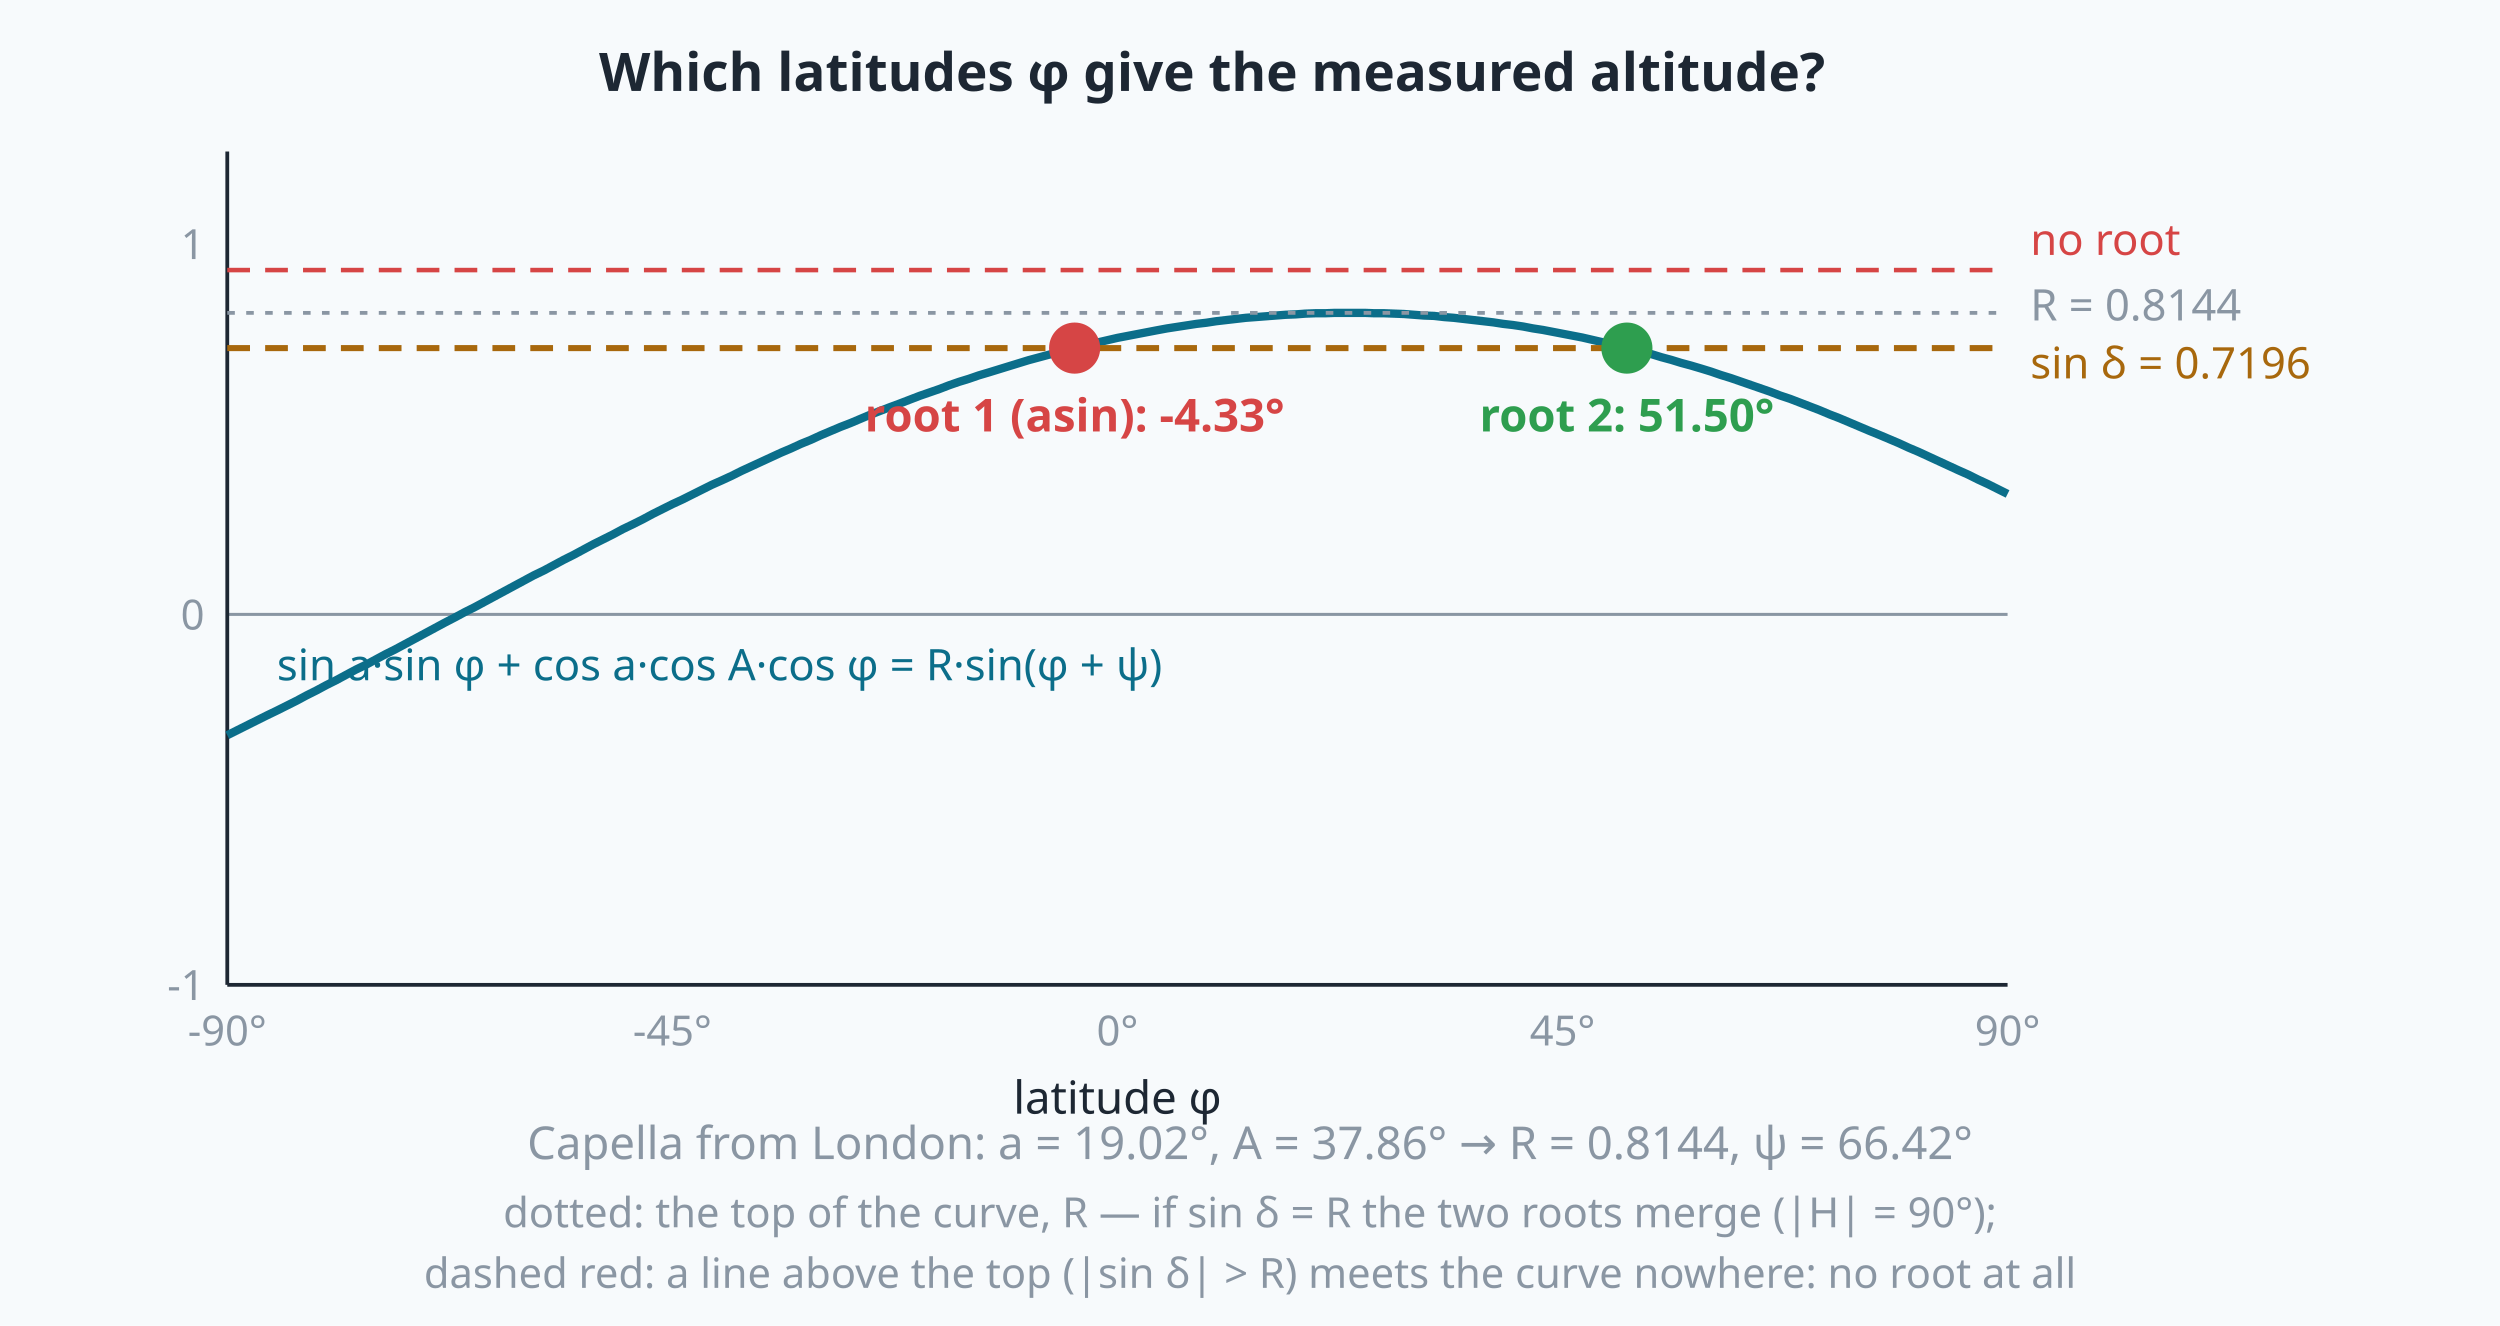
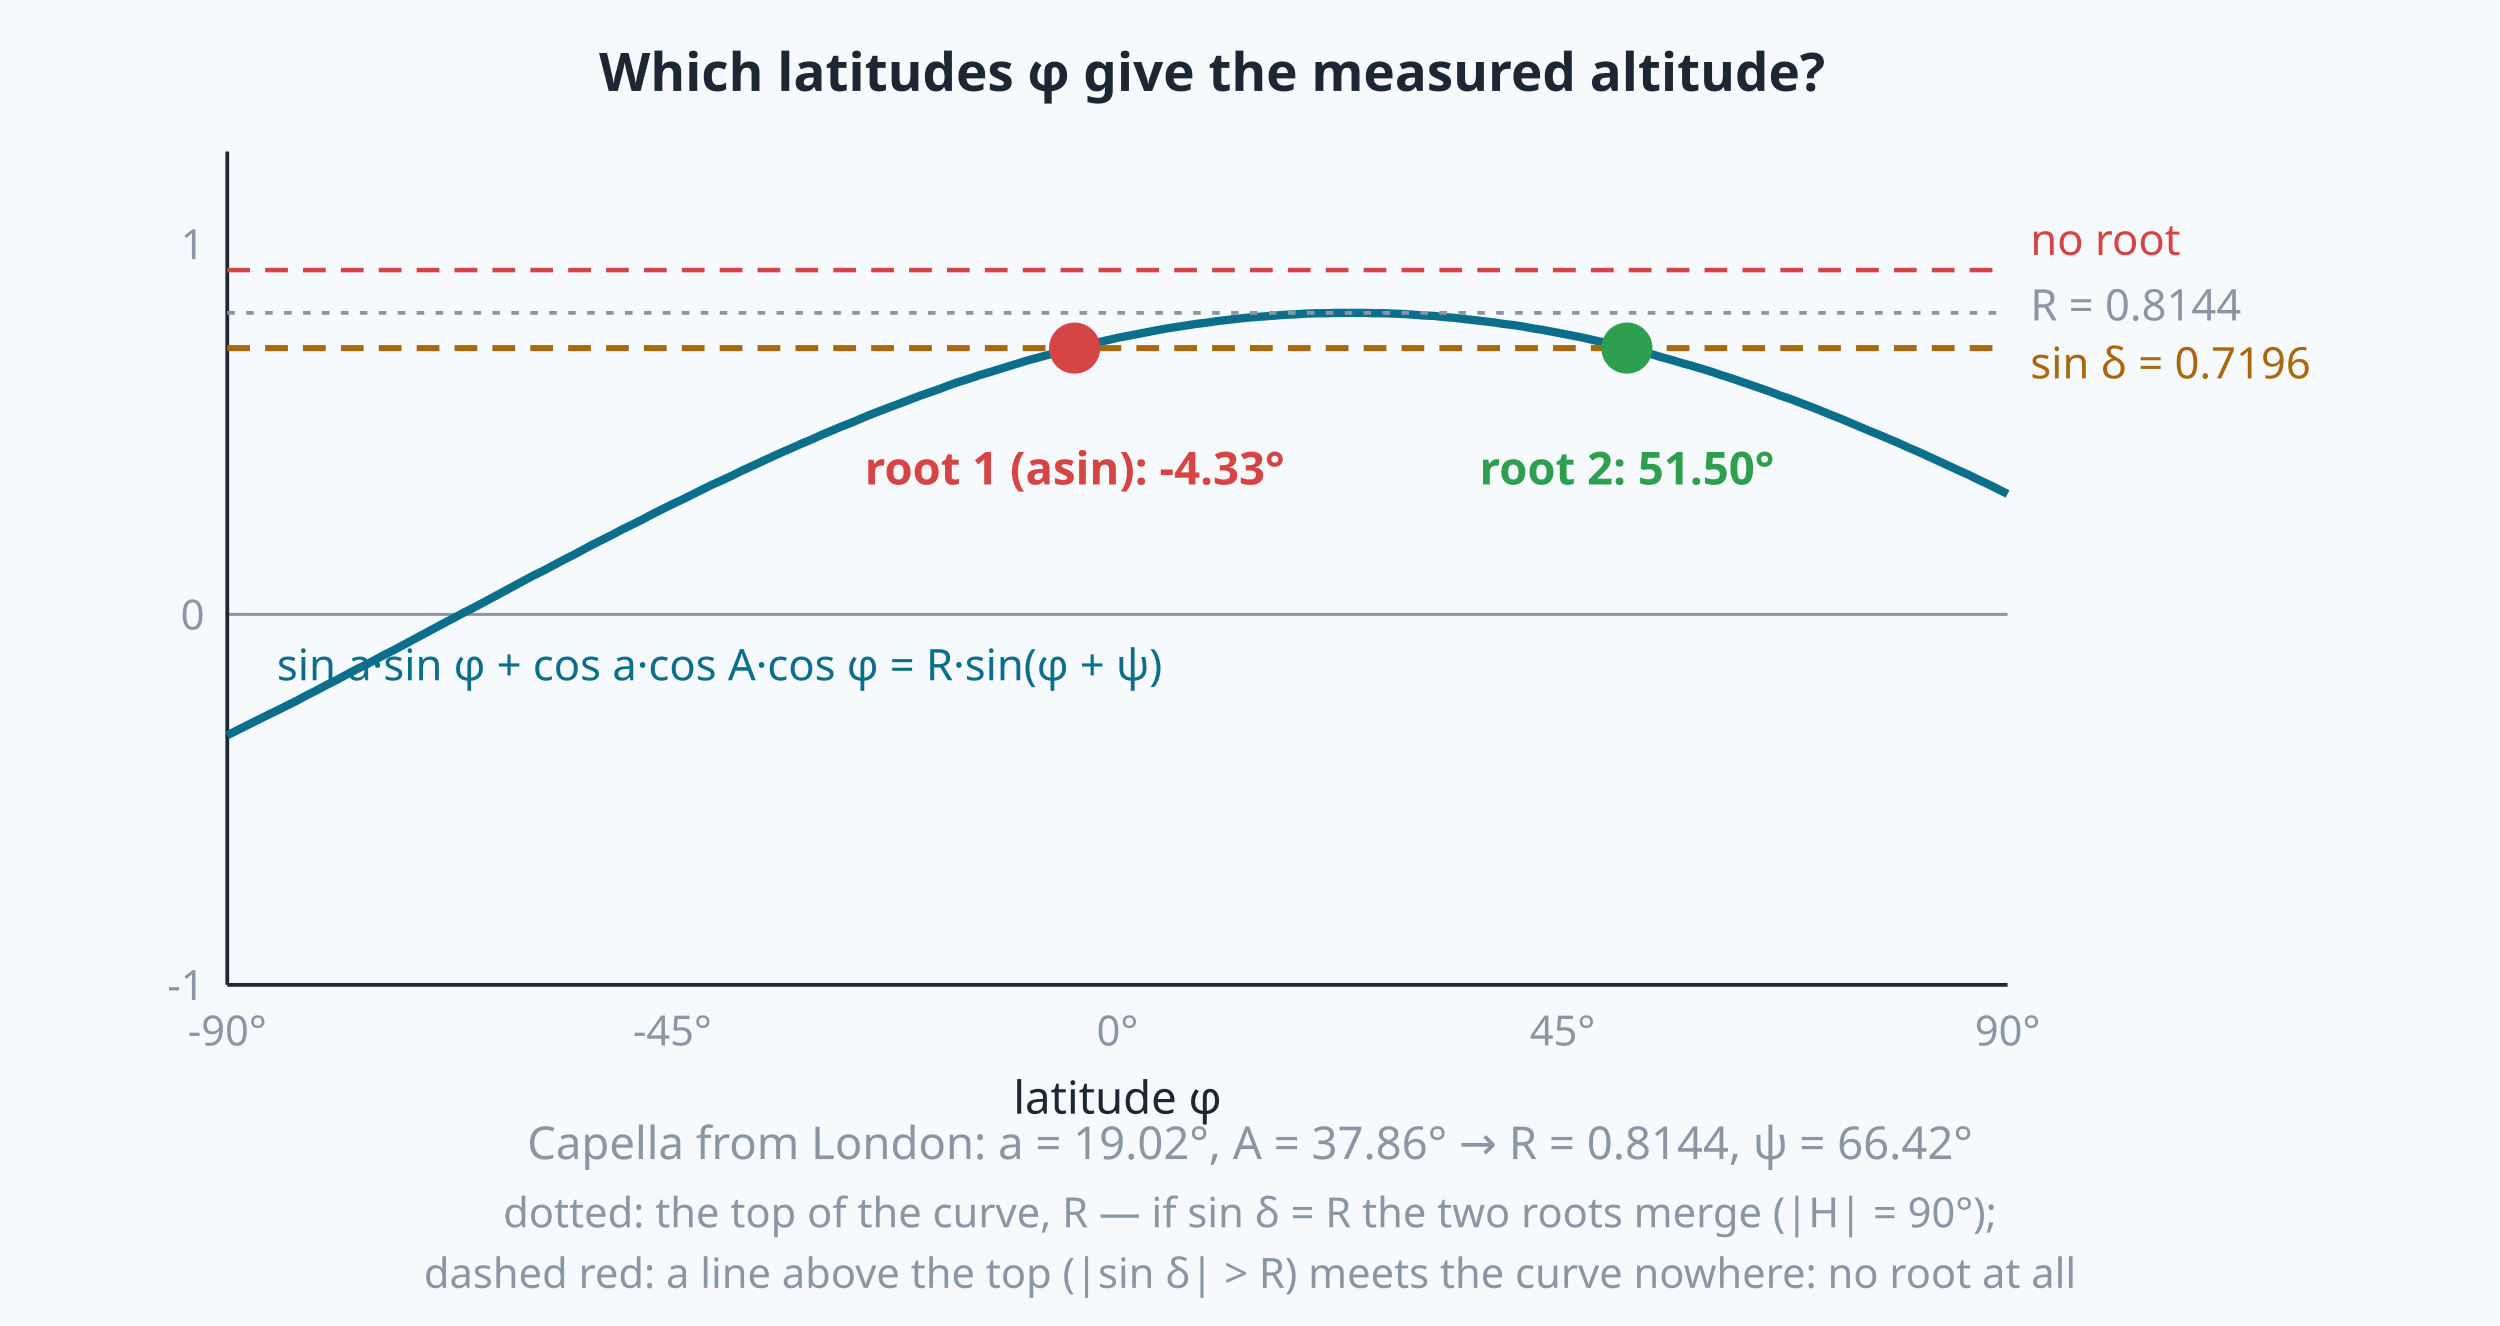
<svg xmlns="http://www.w3.org/2000/svg" viewBox="0 0 660 350" font-family="sans-serif" font-size="13">
  <rect width="660" height="350" fill="#f7fafc" />
  <defs>
    <marker id="mi" viewBox="0 0 10 10" refX="8" refY="5" markerWidth="7" markerHeight="7" orient="auto-start-reverse">
      <path d="M0 0L10 5L0 10z" fill="#1d2733" />
    </marker>
    <marker id="mr" viewBox="0 0 10 10" refX="8" refY="5" markerWidth="7" markerHeight="7" orient="auto-start-reverse">
      <path d="M0 0L10 5L0 10z" fill="#d64545" />
    </marker>
    <marker id="mb" viewBox="0 0 10 10" refX="8" refY="5" markerWidth="7" markerHeight="7" orient="auto-start-reverse">
      <path d="M0 0L10 5L0 10z" fill="#0b6e8a" />
    </marker>
    <marker id="mo" viewBox="0 0 10 10" refX="8" refY="5" markerWidth="7" markerHeight="7" orient="auto-start-reverse">
      <path d="M0 0L10 5L0 10z" fill="#a8680d" />
    </marker>
    <marker id="mg" viewBox="0 0 10 10" refX="8" refY="5" markerWidth="7" markerHeight="7" orient="auto-start-reverse">
      <path d="M0 0L10 5L0 10z" fill="#8a96a3" />
    </marker>
    <marker id="mn" viewBox="0 0 10 10" refX="8" refY="5" markerWidth="7" markerHeight="7" orient="auto-start-reverse">
      <path d="M0 0L10 5L0 10z" fill="#2e9e4f" />
    </marker>
  </defs>
  <text x="320.0" y="24.0" text-anchor="middle" font-size="14" fill="#1d2733" font-weight="bold">Which latitudes φ give the measured altitude?</text>
  <line x1="60.0" y1="162.2" x2="530.0" y2="162.2" stroke="#8a96a3" stroke-width="0.8" />
  <line x1="60.0" y1="40.0" x2="60.0" y2="260.0" stroke="#1d2733" stroke-width="1.0" />
  <line x1="60.0" y1="260.0" x2="530.0" y2="260.0" stroke="#1d2733" stroke-width="1.0" />
  <text x="60.0" y="276.0" text-anchor="middle" font-size="11" fill="#8a96a3" font-weight="normal">-90°</text>
  <text x="177.5" y="276.0" text-anchor="middle" font-size="11" fill="#8a96a3" font-weight="normal">-45°</text>
  <text x="295.0" y="276.0" text-anchor="middle" font-size="11" fill="#8a96a3" font-weight="normal">0°</text>
  <text x="412.5" y="276.0" text-anchor="middle" font-size="11" fill="#8a96a3" font-weight="normal">45°</text>
  <text x="530.0" y="276.0" text-anchor="middle" font-size="11" fill="#8a96a3" font-weight="normal">90°</text>
  <text x="295.0" y="294.0" text-anchor="middle" font-size="12" fill="#1d2733" font-weight="normal">latitude φ</text>
  <text x="54.0" y="264.0" text-anchor="end" font-size="11" fill="#8a96a3" font-weight="normal">-1</text>
  <text x="54.0" y="166.2" text-anchor="end" font-size="11" fill="#8a96a3" font-weight="normal">0</text>
  <text x="54.0" y="68.4" text-anchor="end" font-size="11" fill="#8a96a3" font-weight="normal">1</text>
  <polyline points="60.0,194.1 62.6,192.8 65.2,191.5 67.8,190.2 70.4,188.9 73.1,187.6 75.7,186.3 78.3,185.0 80.9,183.6 83.5,182.3 86.1,180.9 88.7,179.6 91.3,178.2 93.9,176.8 96.6,175.5 99.2,174.1 101.8,172.7 104.4,171.4 107.0,170.0 109.6,168.6 112.2,167.2 114.8,165.8 117.4,164.4 120.1,163.0 122.7,161.6 125.3,160.3 127.9,158.9 130.5,157.5 133.1,156.1 135.7,154.7 138.3,153.3 140.9,151.9 143.6,150.6 146.2,149.2 148.8,147.8 151.4,146.5 154.0,145.1 156.6,143.7 159.2,142.4 161.8,141.1 164.4,139.7 167.1,138.4 169.7,137.1 172.3,135.7 174.9,134.4 177.5,133.1 180.1,131.9 182.7,130.6 185.3,129.3 187.9,128.0 190.6,126.8 193.2,125.6 195.8,124.3 198.4,123.1 201.0,121.9 203.6,120.7 206.2,119.5 208.8,118.4 211.4,117.2 214.1,116.1 216.7,114.9 219.3,113.8 221.9,112.7 224.5,111.7 227.1,110.6 229.7,109.5 232.3,108.5 234.9,107.5 237.6,106.5 240.2,105.5 242.8,104.5 245.4,103.6 248.0,102.7 250.6,101.7 253.2,100.8 255.8,100.0 258.4,99.1 261.1,98.3 263.7,97.5 266.3,96.7 268.9,95.9 271.5,95.1 274.1,94.4 276.7,93.7 279.3,93.0 281.9,92.3 284.6,91.6 287.2,91.0 289.8,90.4 292.4,89.8 295.0,89.2 297.6,88.7 300.2,88.2 302.8,87.7 305.4,87.2 308.1,86.7 310.7,86.3 313.3,85.9 315.9,85.5 318.5,85.2 321.1,84.8 323.7,84.5 326.3,84.2 328.9,83.9 331.6,83.7 334.2,83.5 336.8,83.3 339.4,83.1 342.0,83.0 344.6,82.8 347.2,82.7 349.8,82.7 352.4,82.6 355.1,82.6 357.7,82.6 360.3,82.6 362.9,82.7 365.5,82.7 368.1,82.8 370.7,82.9 373.3,83.1 375.9,83.3 378.6,83.4 381.2,83.7 383.8,83.9 386.4,84.2 389.0,84.5 391.6,84.8 394.2,85.1 396.8,85.5 399.4,85.8 402.1,86.2 404.7,86.7 407.3,87.1 409.9,87.6 412.5,88.1 415.1,88.6 417.7,89.1 420.3,89.7 422.9,90.3 425.6,90.9 428.2,91.5 430.8,92.2 433.4,92.9 436.0,93.5 438.6,94.3 441.2,95.0 443.8,95.8 446.4,96.5 449.1,97.3 451.7,98.1 454.3,99.0 456.9,99.8 459.5,100.7 462.1,101.6 464.7,102.5 467.3,103.4 469.9,104.4 472.6,105.3 475.2,106.3 477.8,107.3 480.4,108.3 483.0,109.4 485.6,110.4 488.2,111.5 490.8,112.6 493.4,113.7 496.1,114.8 498.7,115.9 501.3,117.0 503.9,118.2 506.5,119.3 509.1,120.5 511.7,121.7 514.3,122.9 516.9,124.1 519.6,125.3 522.2,126.6 524.8,127.8 527.4,129.1 530.0,130.4" fill="none" stroke="#0b6e8a" stroke-width="2.2" stroke-linejoin="round" />
  <text x="73.1" y="179.6" text-anchor="start" font-size="11.5" fill="#0b6e8a" font-weight="normal">sin a·sin φ + cos a·cos A·cos φ = R·sin(φ + ψ)</text>
  <line x1="60.0" y1="91.9" x2="530.0" y2="91.9" stroke="#a8680d" stroke-width="1.6" stroke-dasharray="6 4" />
  <text x="536.0" y="99.9" text-anchor="start" font-size="11.5" fill="#a8680d" font-weight="normal">sin δ = 0.7196</text>
  <line x1="60.0" y1="82.6" x2="530.0" y2="82.6" stroke="#8a96a3" stroke-width="1.0" stroke-dasharray="2 3" />
  <text x="536.0" y="84.6" text-anchor="start" font-size="11.5" fill="#8a96a3" font-weight="normal">R = 0.8144</text>
  <line x1="60.0" y1="71.3" x2="530.0" y2="71.3" stroke="#d64545" stroke-width="1.2" stroke-dasharray="6 4" />
  <text x="536.0" y="67.3" text-anchor="start" font-size="11.5" fill="#d64545" font-weight="normal">no root</text>
  <text x="330.0" y="324.0" text-anchor="middle" font-size="11" fill="#8a96a3" font-weight="normal">dotted: the top of the curve, R — if sin δ = R the two roots merge (|H| = 90°);</text>
  <text x="330.0" y="340.0" text-anchor="middle" font-size="11" fill="#8a96a3" font-weight="normal">dashed red: a line above the top (|sin δ| &gt; R) meets the curve nowhere: no root at all</text>
  <circle cx="283.7" cy="91.9" r="6.0" stroke="#d64545" fill="#d64545" stroke-width="1.5" />
-   <text x="283.7" y="113.9" text-anchor="middle" font-size="12" fill="#d64545" font-weight="bold">root 1 (asin): -4.33°</text>
+   <text x="283.7" y="127.9" text-anchor="middle" font-size="12" fill="#d64545" font-weight="bold">root 1 (asin): -4.33°</text>
  <circle cx="429.5" cy="91.9" r="6.0" stroke="#2e9e4f" fill="#2e9e4f" stroke-width="1.5" />
-   <text x="429.5" y="113.9" text-anchor="middle" font-size="12" fill="#2e9e4f" font-weight="bold">root 2: 51.50°</text>
+   <text x="429.5" y="127.9" text-anchor="middle" font-size="12" fill="#2e9e4f" font-weight="bold">root 2: 51.50°</text>
  <text x="330.0" y="306.0" text-anchor="middle" font-size="12" fill="#8a96a3" font-weight="normal">Capella from London: a = 19.02°, A = 37.86° → R = 0.8144, ψ = 66.42°</text>
</svg>
